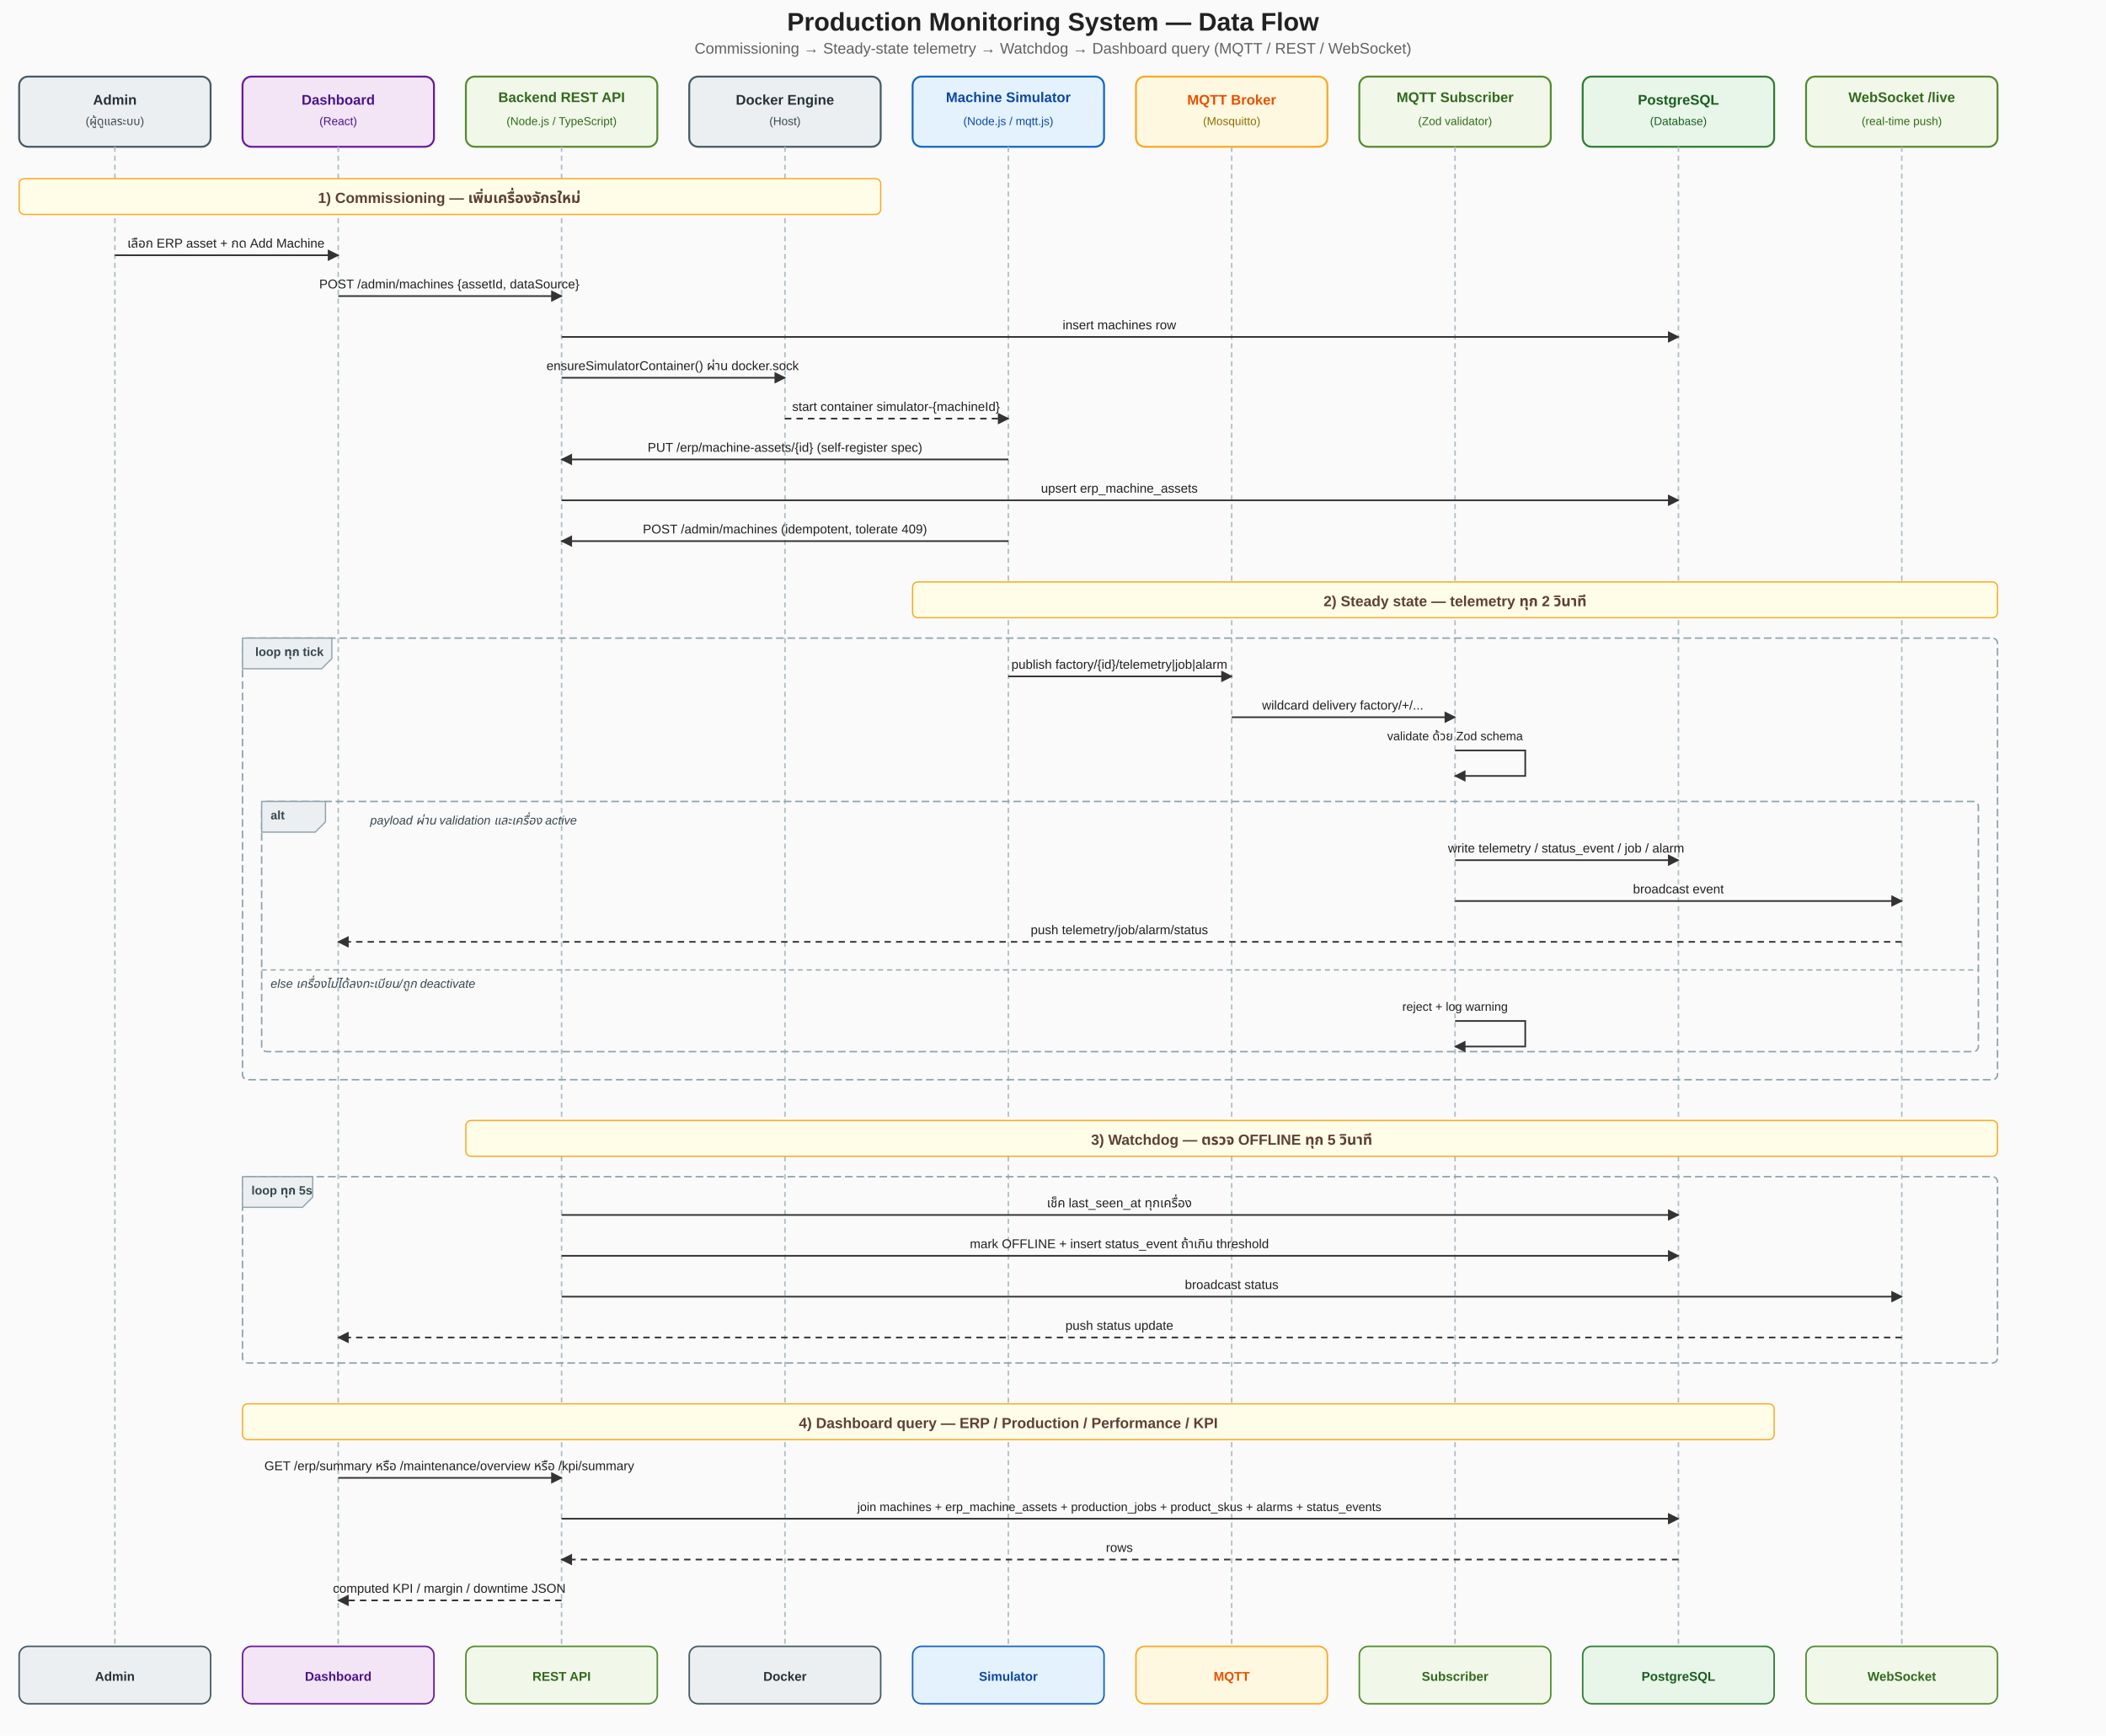
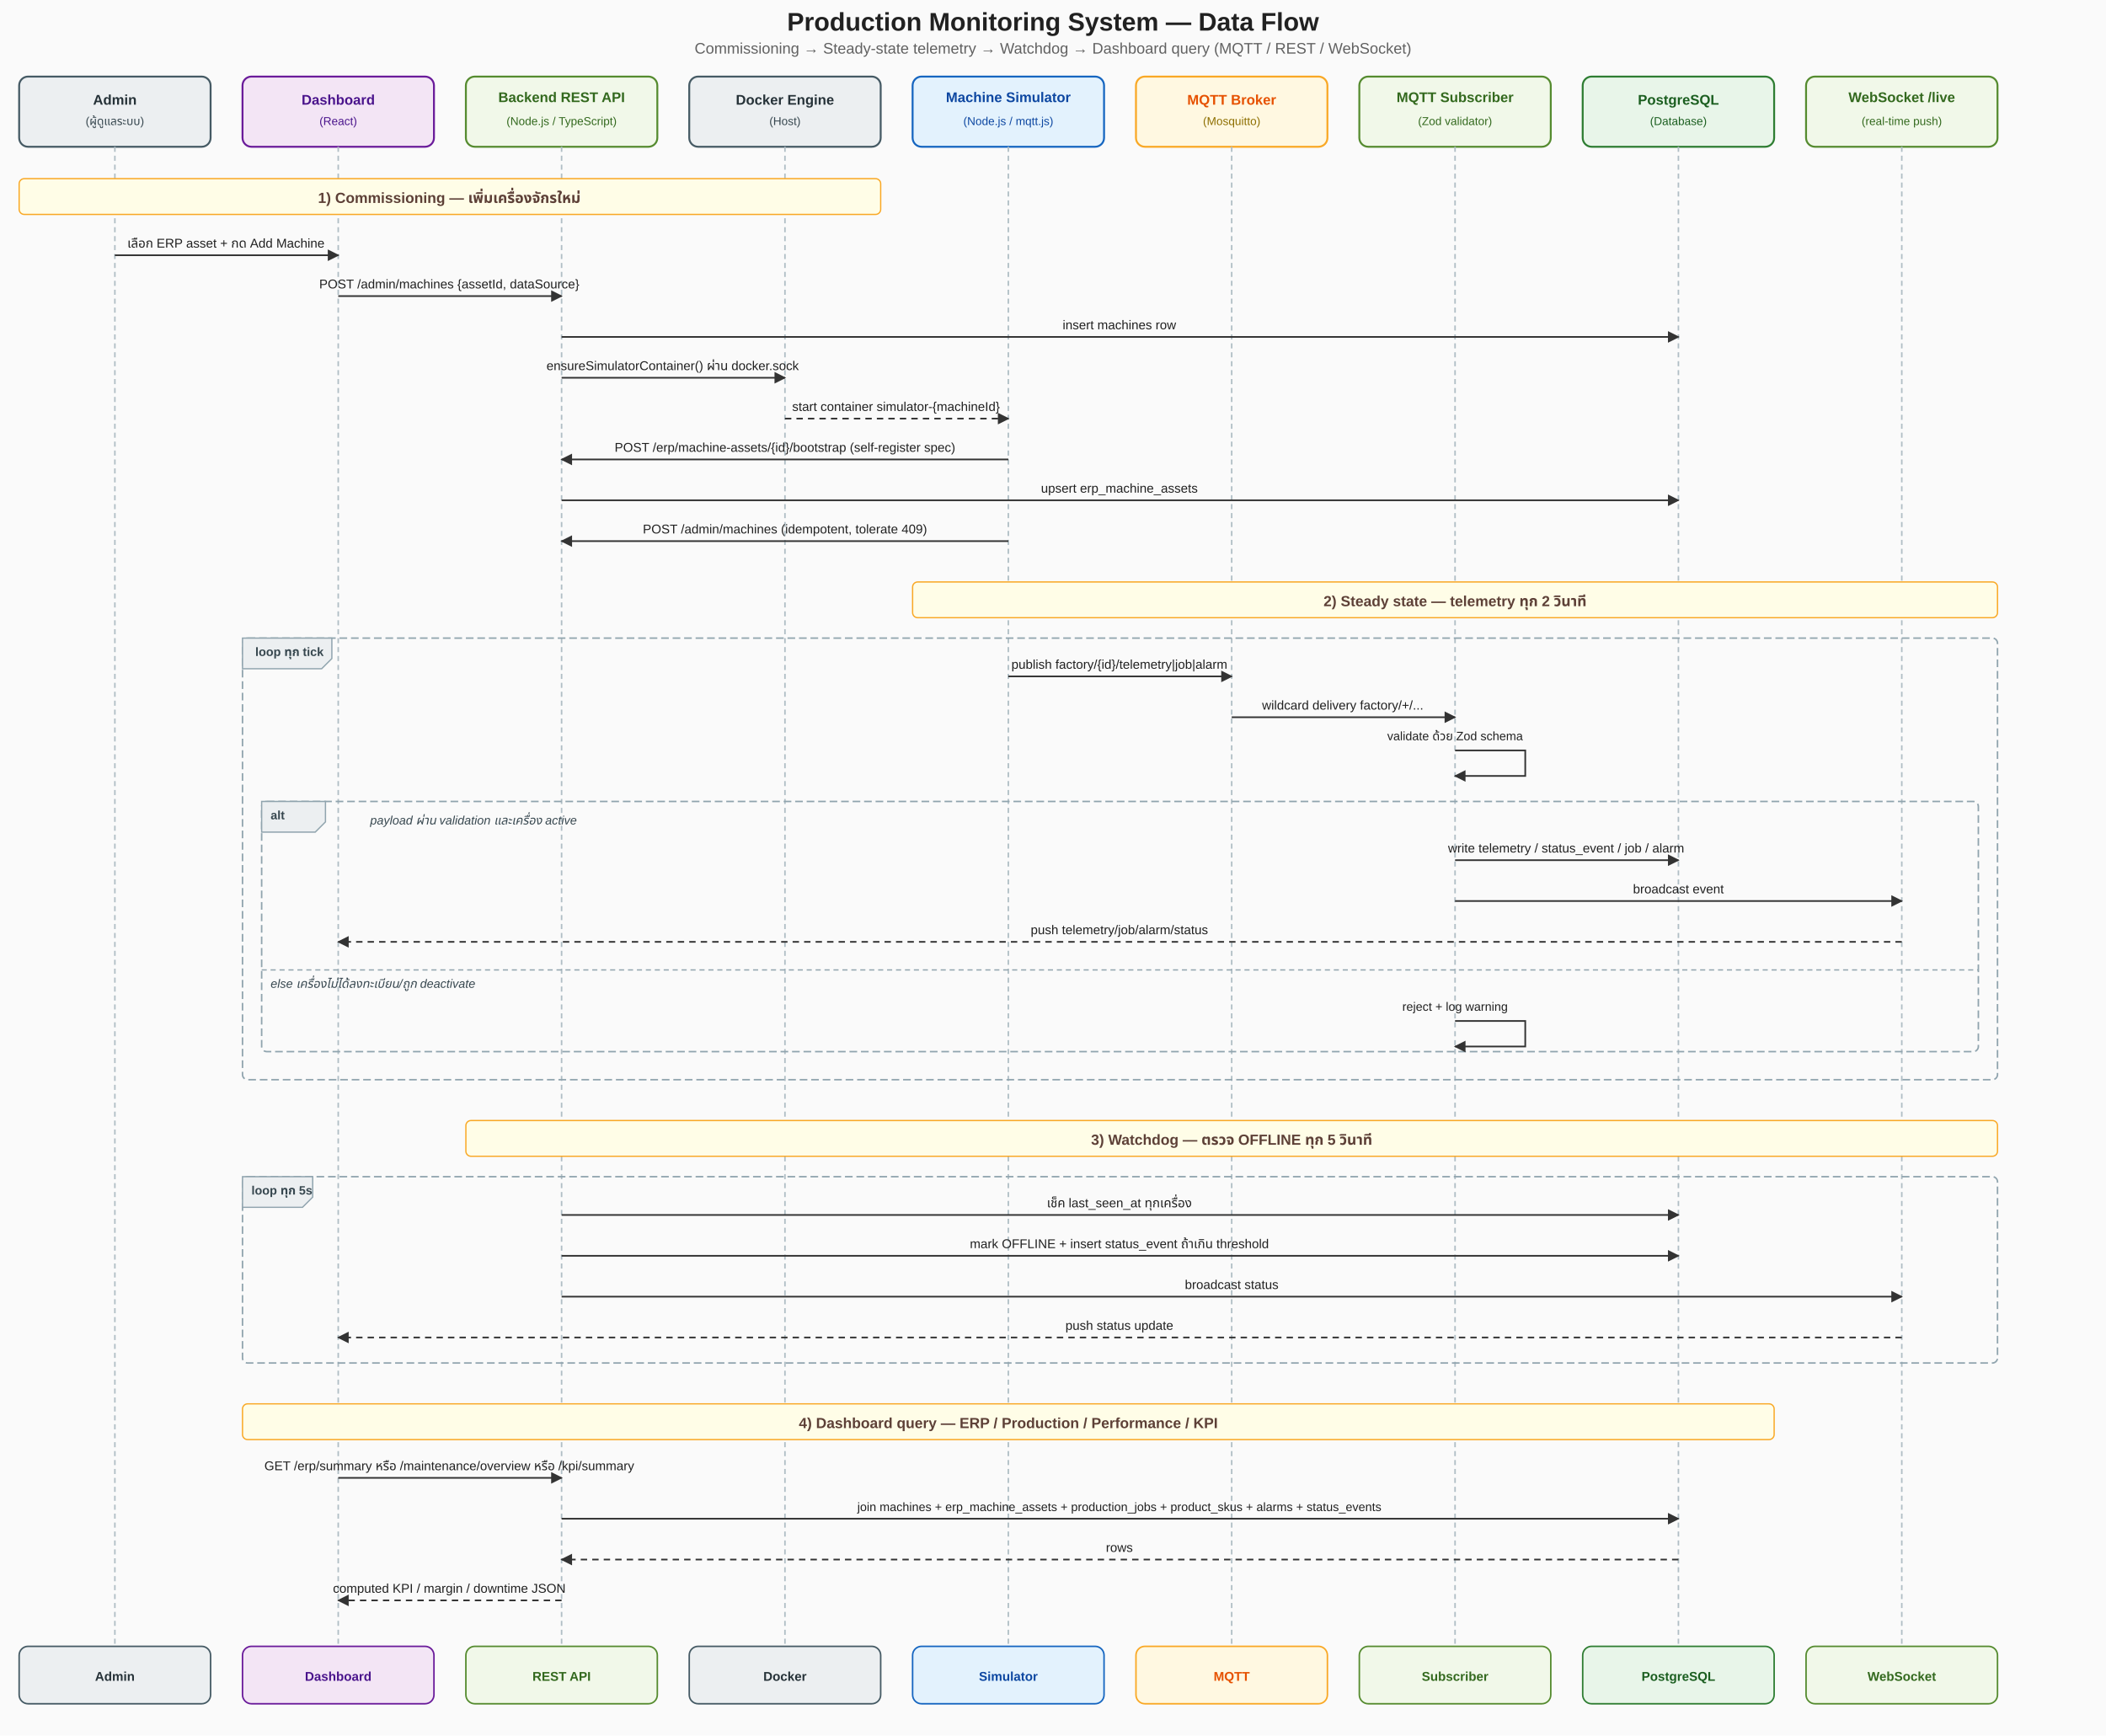
<svg xmlns="http://www.w3.org/2000/svg" viewBox="0 0 1650 1360" font-family="Noto Sans Thai, Waree, Arial, Helvetica, sans-serif">
  <defs>
    <marker id="arrowMsg" viewBox="0 0 10 10" refX="9" refY="5" markerWidth="7" markerHeight="7" orient="auto-start-reverse">
      <path d="M0,0L10,5L0,10z" fill="#333333" />
    </marker>
  </defs>
  <rect x="0" y="0" width="1650" height="1360" fill="#FAFAFA" />
  <text x="825" y="24" text-anchor="middle" font-size="20" font-weight="bold" fill="#212121">Production Monitoring System — Data Flow</text>
  <text x="825" y="42" text-anchor="middle" font-size="12" fill="#616161">Commissioning → Steady-state telemetry → Watchdog → Dashboard query (MQTT / REST / WebSocket)</text>
  <rect x="15" y="60" width="150" height="55" rx="7" fill="#ECEFF1" stroke="#455A64" stroke-width="1.5" />
  <text x="90" y="82" text-anchor="middle" font-size="11" font-weight="bold" fill="#263238">Admin</text>
  <text x="90" y="98" text-anchor="middle" font-size="9" fill="#37474F">(ผู้ดูแลระบบ)</text>
  <rect x="190" y="60" width="150" height="55" rx="7" fill="#F3E5F5" stroke="#6A1B9A" stroke-width="1.5" />
  <text x="265" y="82" text-anchor="middle" font-size="11" font-weight="bold" fill="#4A148C">Dashboard</text>
  <text x="265" y="98" text-anchor="middle" font-size="9" fill="#4A148C">(React)</text>
  <rect x="365" y="60" width="150" height="55" rx="7" fill="#F1F8E9" stroke="#558B2F" stroke-width="1.5" />
  <text x="440" y="80" text-anchor="middle" font-size="11" font-weight="bold" fill="#33691E">Backend REST API</text>
  <text x="440" y="98" text-anchor="middle" font-size="9" fill="#33691E">(Node.js / TypeScript)</text>
  <rect x="540" y="60" width="150" height="55" rx="7" fill="#ECEFF1" stroke="#455A64" stroke-width="1.5" />
  <text x="615" y="82" text-anchor="middle" font-size="11" font-weight="bold" fill="#263238">Docker Engine</text>
  <text x="615" y="98" text-anchor="middle" font-size="9" fill="#37474F">(Host)</text>
  <rect x="715" y="60" width="150" height="55" rx="7" fill="#E3F2FD" stroke="#1565C0" stroke-width="1.5" />
  <text x="790" y="80" text-anchor="middle" font-size="11" font-weight="bold" fill="#0D47A1">Machine Simulator</text>
  <text x="790" y="98" text-anchor="middle" font-size="9" fill="#0D47A1">(Node.js / mqtt.js)</text>
  <rect x="890" y="60" width="150" height="55" rx="7" fill="#FFF8E1" stroke="#F9A825" stroke-width="1.5" />
  <text x="965" y="82" text-anchor="middle" font-size="11" font-weight="bold" fill="#E65100">MQTT Broker</text>
  <text x="965" y="98" text-anchor="middle" font-size="9" fill="#8D6E00">(Mosquitto)</text>
  <rect x="1065" y="60" width="150" height="55" rx="7" fill="#F1F8E9" stroke="#558B2F" stroke-width="1.5" />
  <text x="1140" y="80" text-anchor="middle" font-size="11" font-weight="bold" fill="#33691E">MQTT Subscriber</text>
  <text x="1140" y="98" text-anchor="middle" font-size="9" fill="#33691E">(Zod validator)</text>
  <rect x="1240" y="60" width="150" height="55" rx="7" fill="#E8F5E9" stroke="#2E7D32" stroke-width="1.5" />
  <text x="1315" y="82" text-anchor="middle" font-size="11" font-weight="bold" fill="#1B5E20">PostgreSQL</text>
  <text x="1315" y="98" text-anchor="middle" font-size="9" fill="#1B5E20">(Database)</text>
  <rect x="1415" y="60" width="150" height="55" rx="7" fill="#F1F8E9" stroke="#558B2F" stroke-width="1.5" />
  <text x="1490" y="80" text-anchor="middle" font-size="11" font-weight="bold" fill="#33691E">WebSocket /live</text>
  <text x="1490" y="98" text-anchor="middle" font-size="9" fill="#33691E">(real-time push)</text>
  <g stroke="#B0BEC5" stroke-width="1.2" stroke-dasharray="4,3">
    <line x1="90" y1="115" x2="90" y2="1290" />
    <line x1="265" y1="115" x2="265" y2="1290" />
    <line x1="440" y1="115" x2="440" y2="1290" />
    <line x1="615" y1="115" x2="615" y2="1290" />
    <line x1="790" y1="115" x2="790" y2="1290" />
    <line x1="965" y1="115" x2="965" y2="1290" />
    <line x1="1140" y1="115" x2="1140" y2="1290" />
    <line x1="1315" y1="115" x2="1315" y2="1290" />
    <line x1="1490" y1="115" x2="1490" y2="1290" />
  </g>
  <rect x="15" y="140" width="675" height="28" rx="4" fill="#FFFDE7" stroke="#F9A825" stroke-width="1" />
  <text x="352" y="159" text-anchor="middle" font-size="11.5" font-weight="bold" fill="#5D4037">1) Commissioning — เพิ่มเครื่องจักรใหม่</text>
  <g font-size="10" fill="#212121">
    <line x1="90" y1="200" x2="265" y2="200" stroke="#333" stroke-width="1.3" marker-end="url(#arrowMsg)" />
    <text x="177" y="194" text-anchor="middle">เลือก ERP asset + กด Add Machine</text>
    <line x1="265" y1="232" x2="440" y2="232" stroke="#333" stroke-width="1.3" marker-end="url(#arrowMsg)" />
    <text x="352" y="226" text-anchor="middle">POST /admin/machines {assetId, dataSource}</text>
    <line x1="440" y1="264" x2="1315" y2="264" stroke="#333" stroke-width="1.3" marker-end="url(#arrowMsg)" />
    <text x="877" y="258" text-anchor="middle">insert machines row</text>
    <line x1="440" y1="296" x2="615" y2="296" stroke="#333" stroke-width="1.3" marker-end="url(#arrowMsg)" />
    <text x="527" y="290" text-anchor="middle">ensureSimulatorContainer() ผ่าน docker.sock</text>
    <line x1="615" y1="328" x2="790" y2="328" stroke="#333" stroke-width="1.3" stroke-dasharray="5,4" marker-end="url(#arrowMsg)" />
    <text x="702" y="322" text-anchor="middle">start container simulator-{machineId}</text>
    <line x1="790" y1="360" x2="440" y2="360" stroke="#333" stroke-width="1.3" marker-end="url(#arrowMsg)" />
-     <text x="615" y="354" text-anchor="middle">PUT /erp/machine-assets/{id} (self-register spec)</text>
+     <text x="615" y="354" text-anchor="middle">POST /erp/machine-assets/{id}/bootstrap (self-register spec)</text>
    <line x1="440" y1="392" x2="1315" y2="392" stroke="#333" stroke-width="1.3" marker-end="url(#arrowMsg)" />
    <text x="877" y="386" text-anchor="middle">upsert erp_machine_assets</text>
    <line x1="790" y1="424" x2="440" y2="424" stroke="#333" stroke-width="1.3" marker-end="url(#arrowMsg)" />
    <text x="615" y="418" text-anchor="middle">POST /admin/machines (idempotent, tolerate 409)</text>
  </g>
  <rect x="715" y="456" width="850" height="28" rx="4" fill="#FFFDE7" stroke="#F9A825" stroke-width="1" />
  <text x="1140" y="475" text-anchor="middle" font-size="11.5" font-weight="bold" fill="#5D4037">2) Steady state — telemetry ทุก 2 วินาที</text>
  <rect x="190" y="500" width="1375" height="346" fill="none" stroke="#90A4AE" stroke-width="1.2" stroke-dasharray="6,3" rx="4" />
  <path d="M190,500 h70 v16 l-8,8 h-62 z" fill="#ECEFF1" stroke="#90A4AE" stroke-width="1" />
  <text x="200" y="514" font-size="9.5" font-weight="bold" fill="#37474F">loop ทุก tick</text>
  <g font-size="10" fill="#212121">
    <line x1="790" y1="530" x2="965" y2="530" stroke="#333" stroke-width="1.3" marker-end="url(#arrowMsg)" />
    <text x="877" y="524" text-anchor="middle">publish factory/{id}/telemetry|job|alarm</text>
    <line x1="965" y1="562" x2="1140" y2="562" stroke="#333" stroke-width="1.3" marker-end="url(#arrowMsg)" />
    <text x="1052" y="556" text-anchor="middle">wildcard delivery factory/+/...</text>
    <text x="1140" y="580" text-anchor="middle" font-size="9.5">validate ด้วย Zod schema</text>
    <path d="M1140,588 h55 v20 h-55" fill="none" stroke="#333" stroke-width="1.3" marker-end="url(#arrowMsg)" />
  </g>
  <rect x="205" y="628" width="1345" height="196" fill="none" stroke="#90A4AE" stroke-width="1.2" stroke-dasharray="6,3" rx="4" />
  <path d="M205,628 h50 v16 l-8,8 h-42 z" fill="#ECEFF1" stroke="#90A4AE" stroke-width="1" />
  <text x="212" y="642" font-size="9.5" font-weight="bold" fill="#37474F">alt</text>
  <text x="290" y="646" font-size="9.5" font-style="italic" fill="#37474F">payload ผ่าน validation และเครื่อง active</text>
  <g font-size="10" fill="#212121">
    <line x1="1140" y1="674" x2="1315" y2="674" stroke="#333" stroke-width="1.3" marker-end="url(#arrowMsg)" />
    <text x="1227" y="668" text-anchor="middle">write telemetry / status_event / job / alarm</text>
    <line x1="1140" y1="706" x2="1490" y2="706" stroke="#333" stroke-width="1.3" marker-end="url(#arrowMsg)" />
    <text x="1315" y="700" text-anchor="middle">broadcast event</text>
    <line x1="1490" y1="738" x2="265" y2="738" stroke="#333" stroke-width="1.3" stroke-dasharray="5,4" marker-end="url(#arrowMsg)" />
    <text x="877" y="732" text-anchor="middle">push telemetry/job/alarm/status</text>
  </g>
  <line x1="205" y1="760" x2="1550" y2="760" stroke="#90A4AE" stroke-width="1" stroke-dasharray="4,3" />
  <text x="212" y="774" font-size="9.5" font-style="italic" fill="#37474F">else เครื่องไม่ได้ลงทะเบียน/ถูก deactivate</text>
  <g font-size="10" fill="#212121">
    <text x="1140" y="792" text-anchor="middle" font-size="9.5">reject + log warning</text>
    <path d="M1140,800 h55 v20 h-55" fill="none" stroke="#333" stroke-width="1.3" marker-end="url(#arrowMsg)" />
  </g>
  <rect x="365" y="878" width="1200" height="28" rx="4" fill="#FFFDE7" stroke="#F9A825" stroke-width="1" />
  <text x="965" y="897" text-anchor="middle" font-size="11.5" font-weight="bold" fill="#5D4037">3) Watchdog — ตรวจ OFFLINE ทุก 5 วินาที</text>
  <rect x="190" y="922" width="1375" height="146" fill="none" stroke="#90A4AE" stroke-width="1.2" stroke-dasharray="6,3" rx="4" />
  <path d="M190,922 h55 v16 l-8,8 h-47 z" fill="#ECEFF1" stroke="#90A4AE" stroke-width="1" />
  <text x="197" y="936" font-size="9.5" font-weight="bold" fill="#37474F">loop ทุก 5s</text>
  <g font-size="10" fill="#212121">
    <line x1="440" y1="952" x2="1315" y2="952" stroke="#333" stroke-width="1.3" marker-end="url(#arrowMsg)" />
    <text x="877" y="946" text-anchor="middle">เช็ค last_seen_at ทุกเครื่อง</text>
    <line x1="440" y1="984" x2="1315" y2="984" stroke="#333" stroke-width="1.3" marker-end="url(#arrowMsg)" />
    <text x="877" y="978" text-anchor="middle">mark OFFLINE + insert status_event ถ้าเกิน threshold</text>
    <line x1="440" y1="1016" x2="1490" y2="1016" stroke="#333" stroke-width="1.3" marker-end="url(#arrowMsg)" />
    <text x="965" y="1010" text-anchor="middle">broadcast status</text>
    <line x1="1490" y1="1048" x2="265" y2="1048" stroke="#333" stroke-width="1.3" stroke-dasharray="5,4" marker-end="url(#arrowMsg)" />
    <text x="877" y="1042" text-anchor="middle">push status update</text>
  </g>
  <rect x="190" y="1100" width="1200" height="28" rx="4" fill="#FFFDE7" stroke="#F9A825" stroke-width="1" />
  <text x="790" y="1119" text-anchor="middle" font-size="11.5" font-weight="bold" fill="#5D4037">4) Dashboard query — ERP / Production / Performance / KPI</text>
  <g font-size="10" fill="#212121">
    <line x1="265" y1="1158" x2="440" y2="1158" stroke="#333" stroke-width="1.3" marker-end="url(#arrowMsg)" />
    <text x="352" y="1152" text-anchor="middle">GET /erp/summary หรือ /maintenance/overview หรือ /kpi/summary</text>
    <line x1="440" y1="1190" x2="1315" y2="1190" stroke="#333" stroke-width="1.3" marker-end="url(#arrowMsg)" />
    <text x="877" y="1184" text-anchor="middle" font-size="9.5">join machines + erp_machine_assets + production_jobs + product_skus + alarms + status_events</text>
    <line x1="1315" y1="1222" x2="440" y2="1222" stroke="#333" stroke-width="1.3" stroke-dasharray="5,4" marker-end="url(#arrowMsg)" />
    <text x="877" y="1216" text-anchor="middle">rows</text>
    <line x1="440" y1="1254" x2="265" y2="1254" stroke="#333" stroke-width="1.3" stroke-dasharray="5,4" marker-end="url(#arrowMsg)" />
    <text x="352" y="1248" text-anchor="middle">computed KPI / margin / downtime JSON</text>
  </g>
  <rect x="15" y="1290" width="150" height="45" rx="7" fill="#ECEFF1" stroke="#455A64" stroke-width="1.2" />
  <text x="90" y="1317" text-anchor="middle" font-size="10" font-weight="bold" fill="#263238">Admin</text>
  <rect x="190" y="1290" width="150" height="45" rx="7" fill="#F3E5F5" stroke="#6A1B9A" stroke-width="1.2" />
  <text x="265" y="1317" text-anchor="middle" font-size="10" font-weight="bold" fill="#4A148C">Dashboard</text>
  <rect x="365" y="1290" width="150" height="45" rx="7" fill="#F1F8E9" stroke="#558B2F" stroke-width="1.2" />
  <text x="440" y="1317" text-anchor="middle" font-size="10" font-weight="bold" fill="#33691E">REST API</text>
  <rect x="540" y="1290" width="150" height="45" rx="7" fill="#ECEFF1" stroke="#455A64" stroke-width="1.2" />
  <text x="615" y="1317" text-anchor="middle" font-size="10" font-weight="bold" fill="#263238">Docker</text>
  <rect x="715" y="1290" width="150" height="45" rx="7" fill="#E3F2FD" stroke="#1565C0" stroke-width="1.2" />
  <text x="790" y="1317" text-anchor="middle" font-size="10" font-weight="bold" fill="#0D47A1">Simulator</text>
  <rect x="890" y="1290" width="150" height="45" rx="7" fill="#FFF8E1" stroke="#F9A825" stroke-width="1.2" />
  <text x="965" y="1317" text-anchor="middle" font-size="10" font-weight="bold" fill="#E65100">MQTT</text>
  <rect x="1065" y="1290" width="150" height="45" rx="7" fill="#F1F8E9" stroke="#558B2F" stroke-width="1.2" />
  <text x="1140" y="1317" text-anchor="middle" font-size="10" font-weight="bold" fill="#33691E">Subscriber</text>
  <rect x="1240" y="1290" width="150" height="45" rx="7" fill="#E8F5E9" stroke="#2E7D32" stroke-width="1.2" />
  <text x="1315" y="1317" text-anchor="middle" font-size="10" font-weight="bold" fill="#1B5E20">PostgreSQL</text>
  <rect x="1415" y="1290" width="150" height="45" rx="7" fill="#F1F8E9" stroke="#558B2F" stroke-width="1.2" />
  <text x="1490" y="1317" text-anchor="middle" font-size="10" font-weight="bold" fill="#33691E">WebSocket</text>
</svg>
